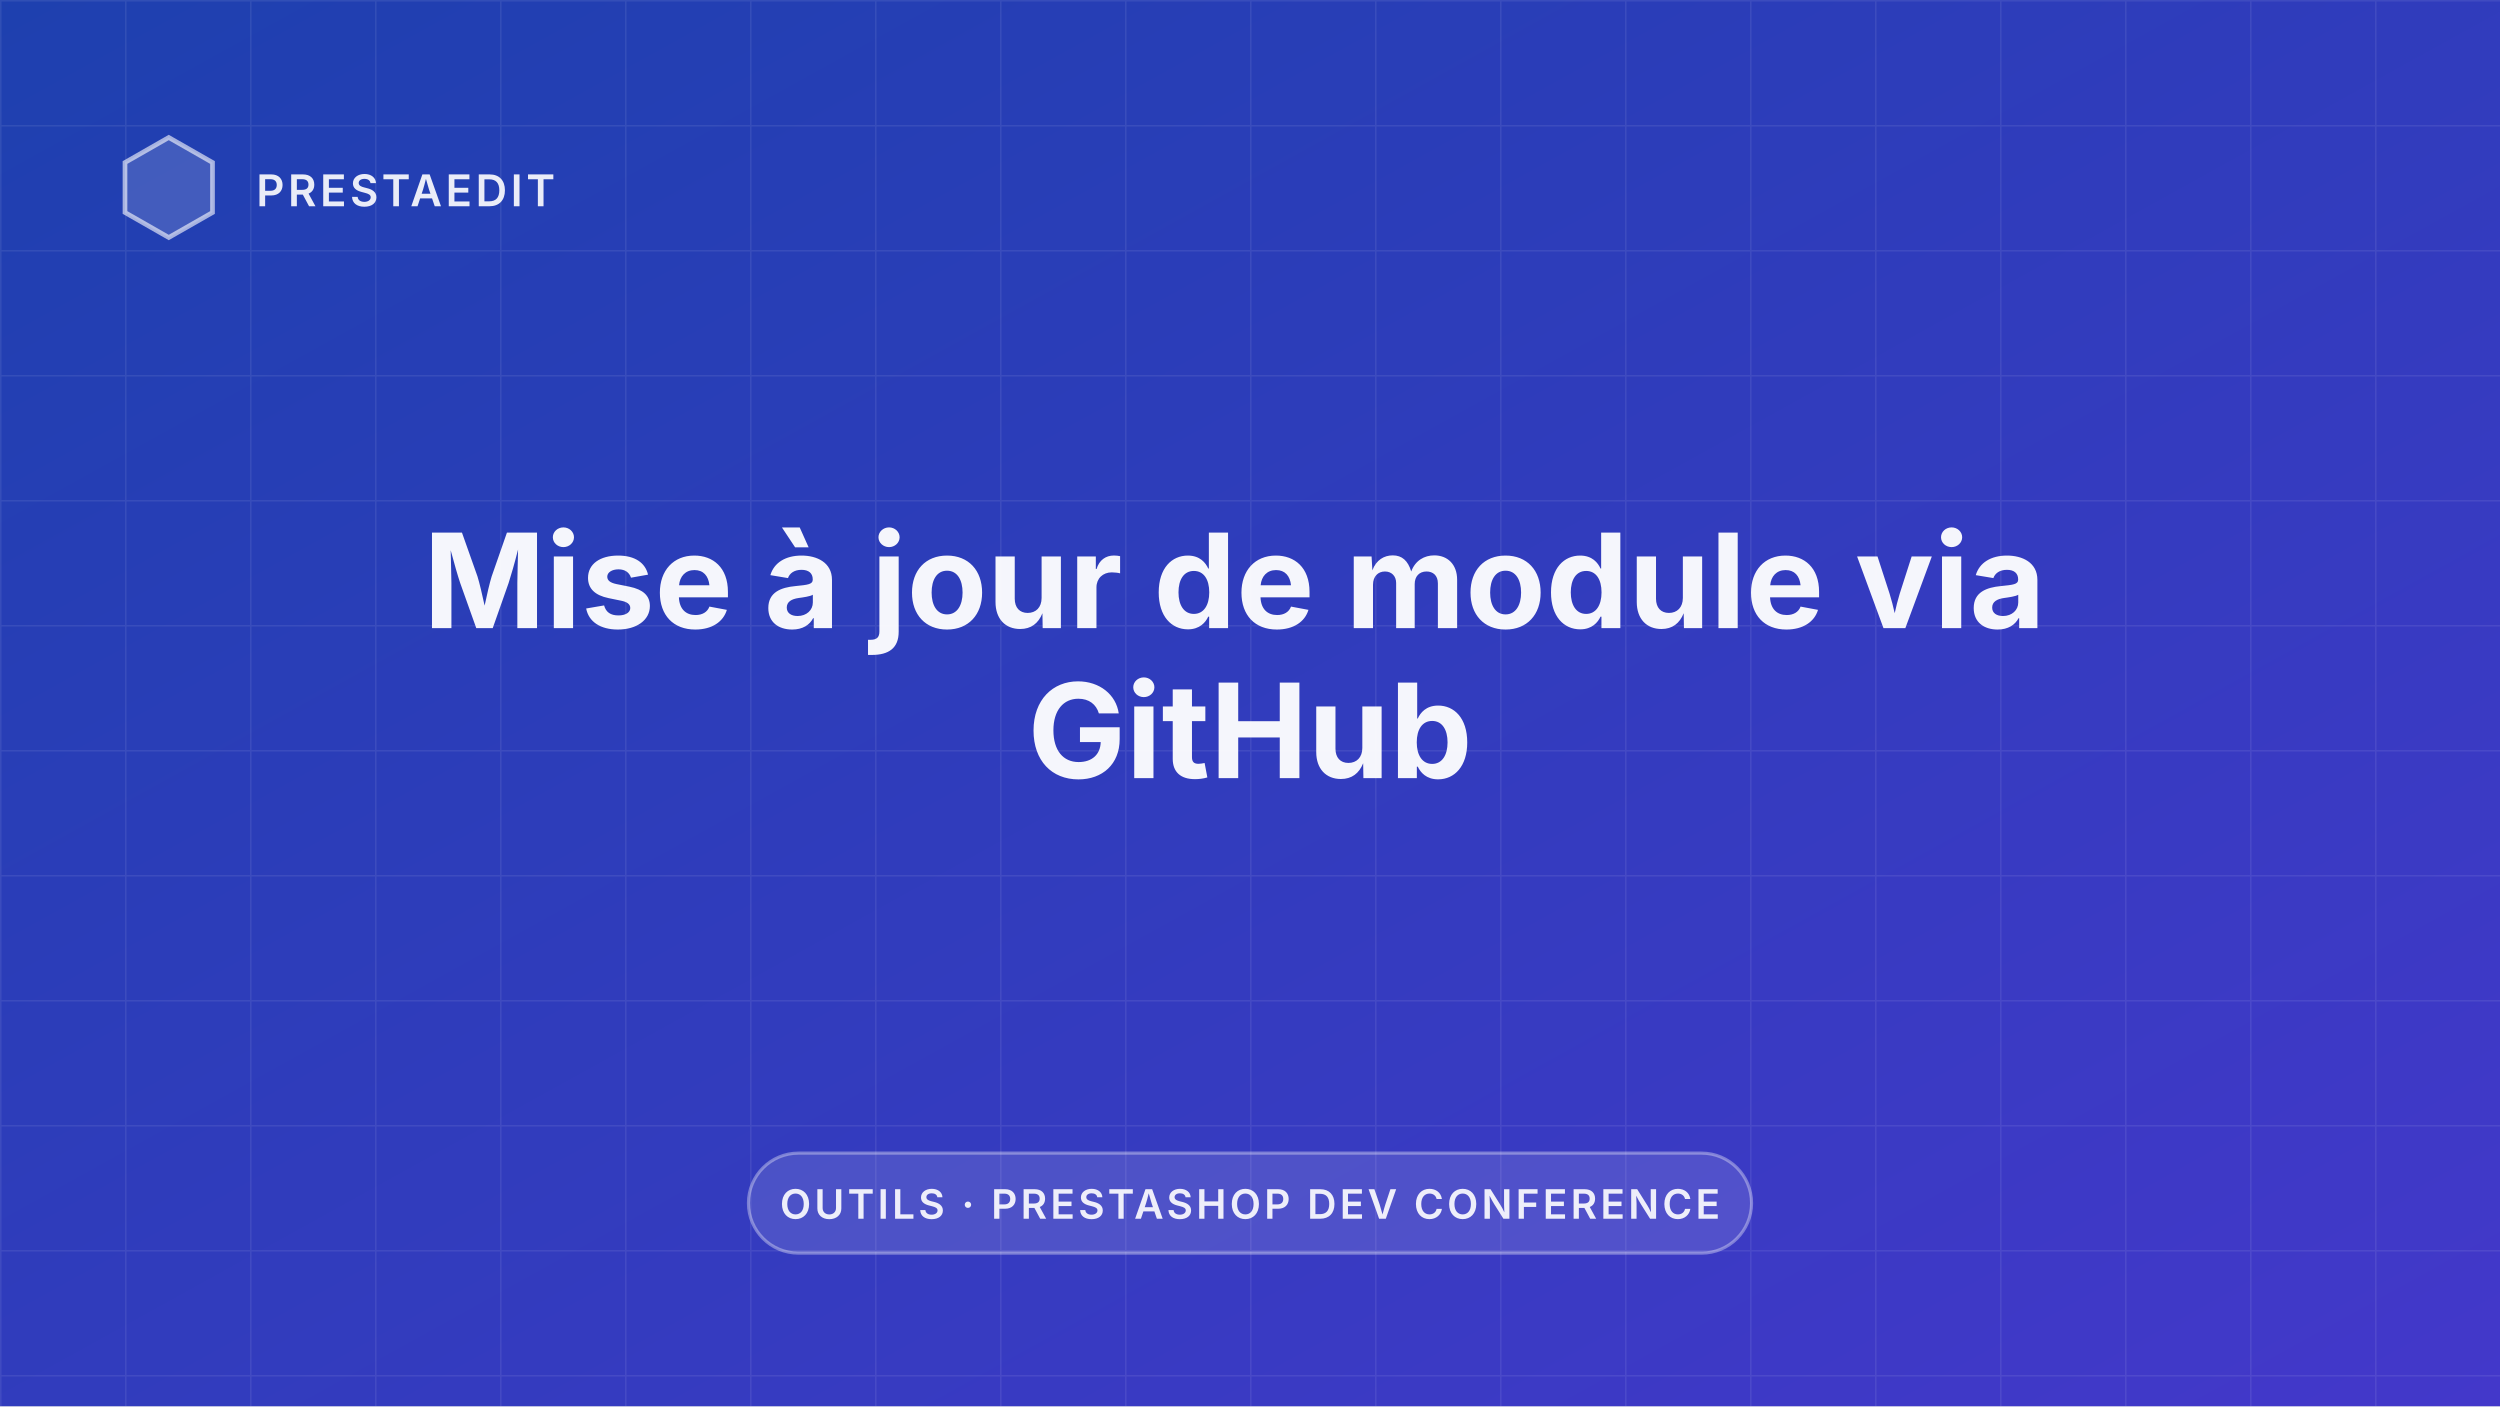
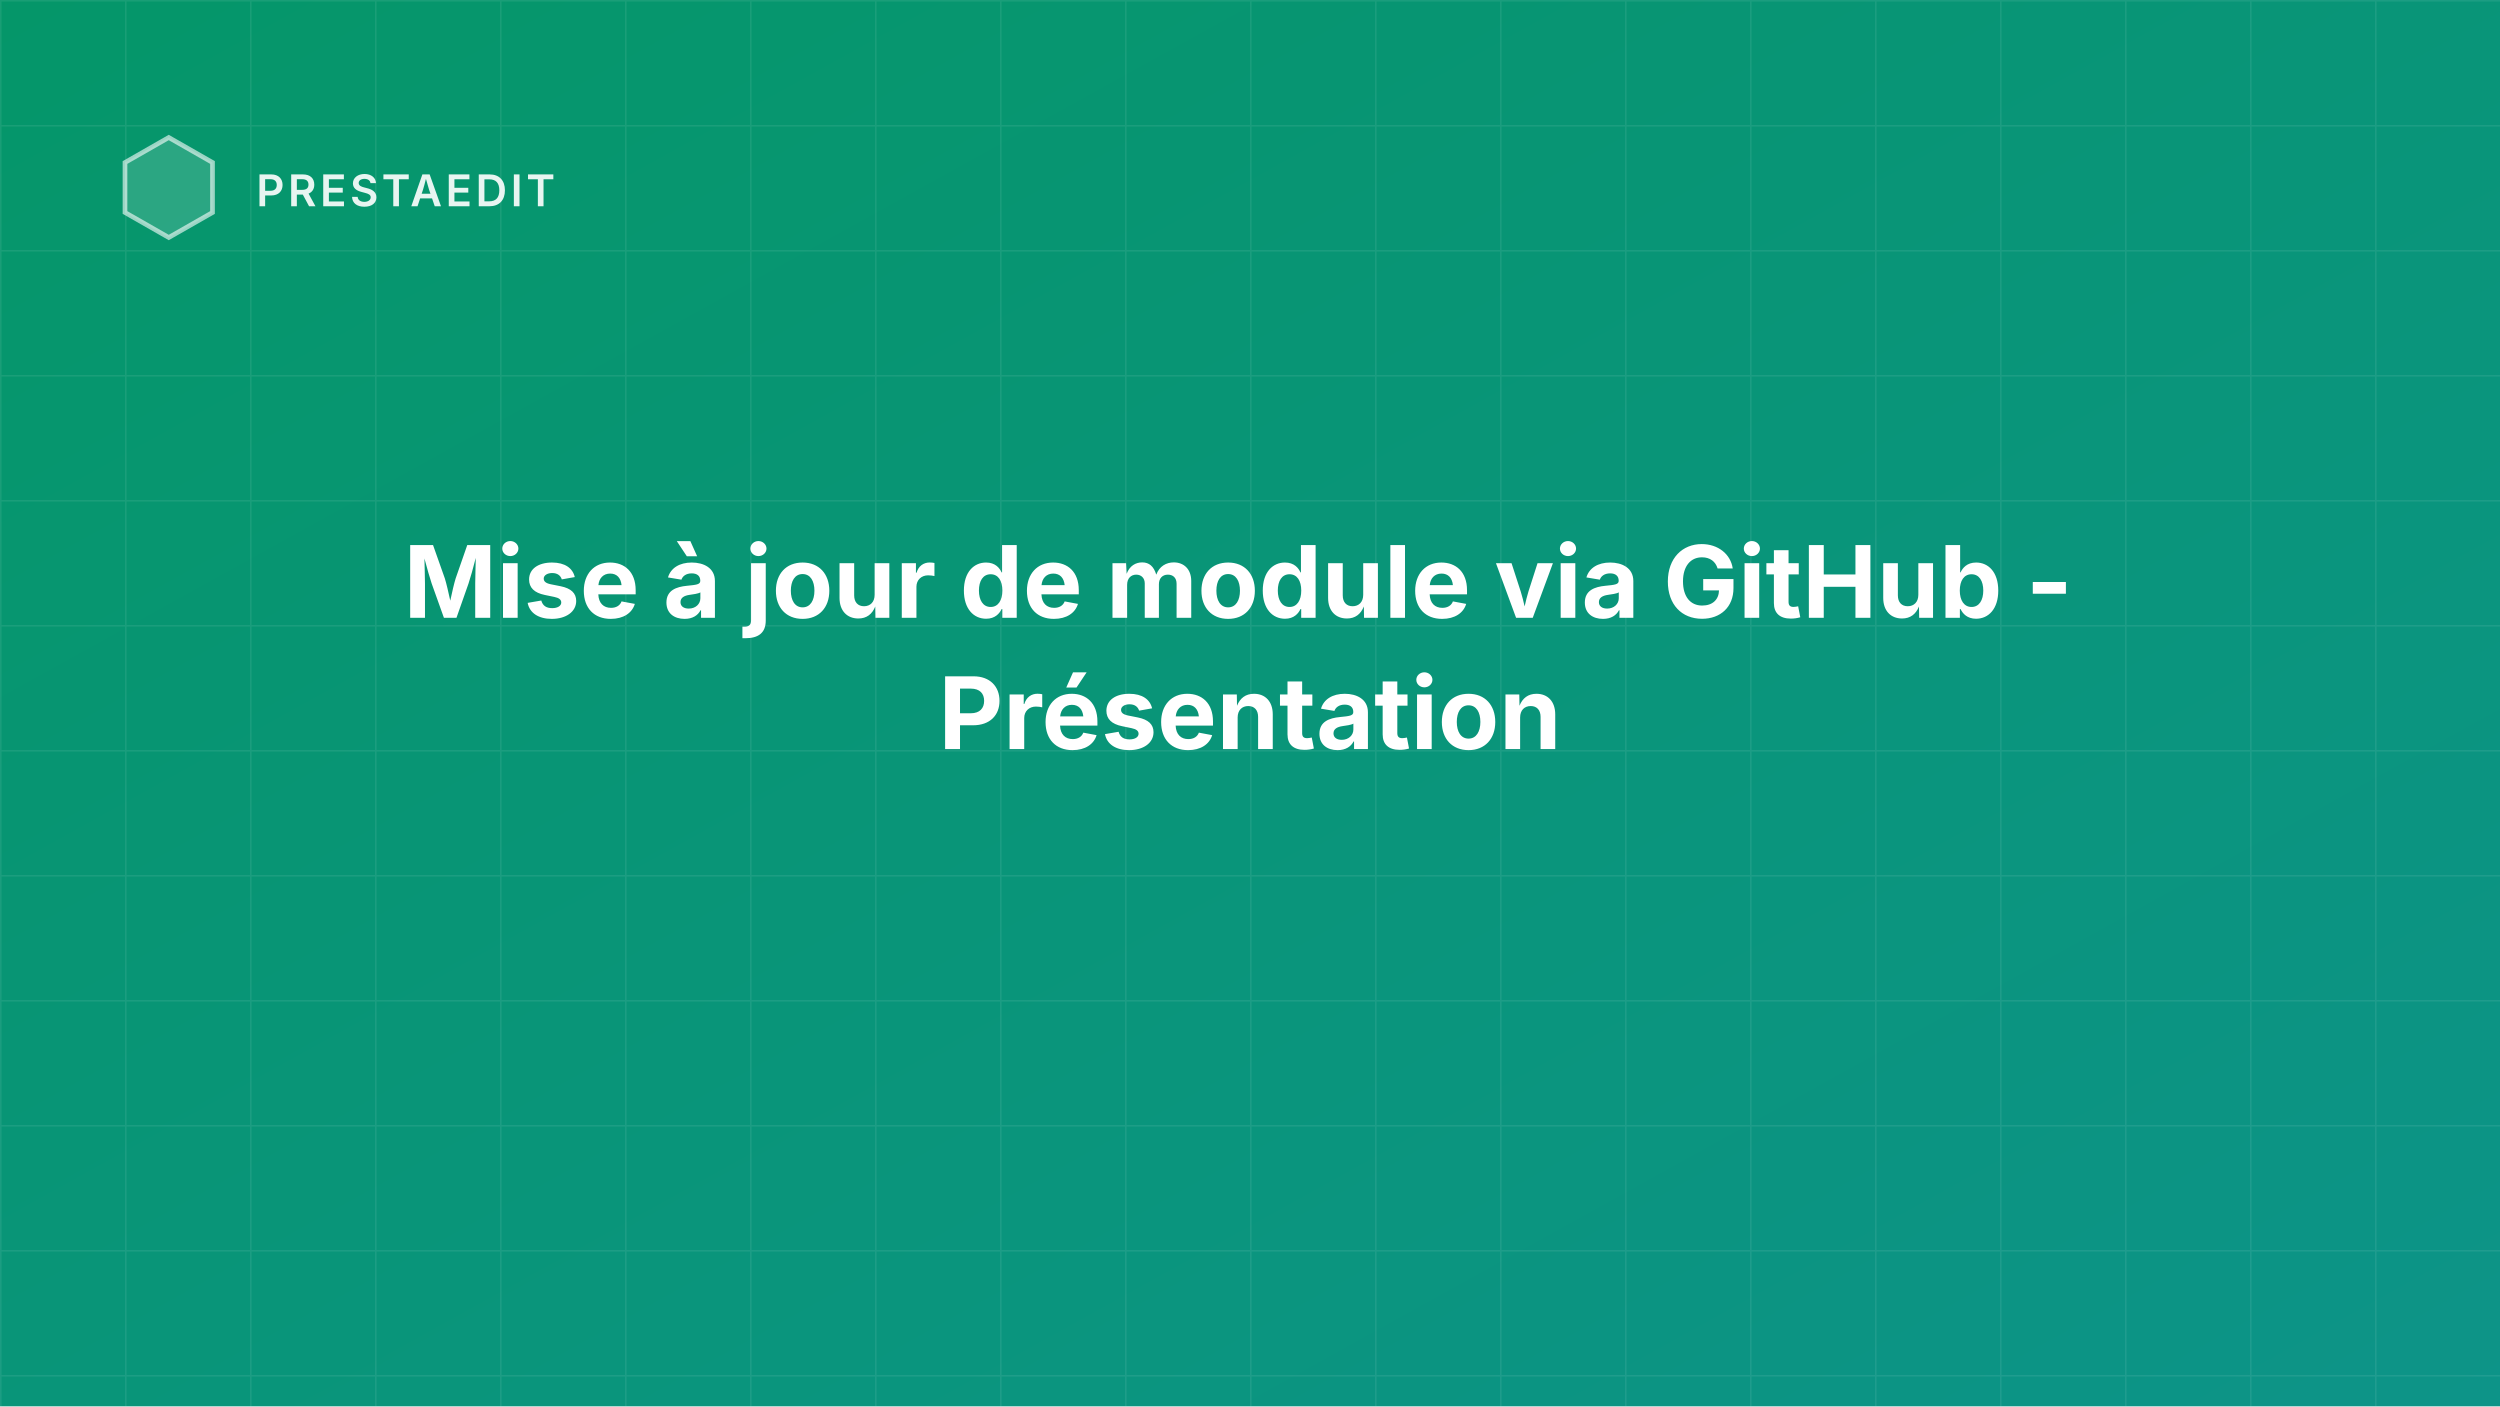
- <svg xmlns="http://www.w3.org/2000/svg" width="800" height="450" viewBox="0 0 800 450" preserveAspectRatio="xMidYMid slice" role="img" aria-label="Mise à jour de module via GitHub">
+ <svg xmlns="http://www.w3.org/2000/svg" width="800" height="450" viewBox="0 0 800 450" preserveAspectRatio="xMidYMid slice" role="img" aria-label="Mise à jour de module via GitHub - Présentation">
  <defs>
    <linearGradient id="bg" x1="0" y1="0" x2="1" y2="1">
-       <stop offset="0" stop-color="#1e40af" />
-       <stop offset="1" stop-color="#4338ca" />
+       <stop offset="0" stop-color="#059669" />
+       <stop offset="1" stop-color="#0d9488" />
    </linearGradient>
    <pattern id="grid" width="40" height="40" patternUnits="userSpaceOnUse">
      <path d="M40 0H0V40" fill="none" stroke="rgba(255,255,255,0.08)" stroke-width="1" />
    </pattern>
  </defs>
  <rect width="800" height="450" fill="url(#bg)" />
  <rect width="800" height="450" fill="url(#grid)" />
  <g transform="translate(40 40)" fill="rgba(255,255,255,0.9)">
    <path transform="translate(0 4)" d="M14 0L28 8v16L14 32 0 24V8z" fill="rgba(255,255,255,0.15)" stroke="rgba(255,255,255,0.6)" stroke-width="1.5" />
    <text x="42" y="26" font-family="ui-sans-serif,system-ui,-apple-system,sans-serif" font-size="14" font-weight="600" letter-spacing="0.08em">PRESTAEDIT</text>
  </g>
-   <g transform="translate(400 201)" fill="rgba(255,255,255,0.95)" text-anchor="middle">
-     <text font-family="ui-sans-serif,system-ui,-apple-system,sans-serif" font-size="42" font-weight="700">
-       <tspan x="0" y="0">Mise à jour de module via</tspan>
-       <tspan x="0" y="48">GitHub</tspan>
-     </text>
-   </g>
-   <g transform="translate(400 385)" text-anchor="middle">
-     <rect x="-160.5" y="-16" width="321" height="32" rx="16" fill="rgba(255,255,255,0.12)" stroke="rgba(255,255,255,0.35)" stroke-width="1" />
-     <text y="5" font-family="ui-sans-serif,system-ui,-apple-system,sans-serif" font-size="13" font-weight="600" fill="rgba(255,255,255,0.9)" letter-spacing="0.08em">OUTILS · PRESTASHOP DEV CONFERENCE</text>
-   </g>
+   <text text-anchor="middle" fill="white" font-family="ui-sans-serif,system-ui,-apple-system,sans-serif" font-size="32" font-weight="700">
+     <tspan x="400" y="197.7">Mise à jour de module via GitHub -</tspan>
+     <tspan x="400" y="239.7">Présentation</tspan>
+   </text>
</svg>
